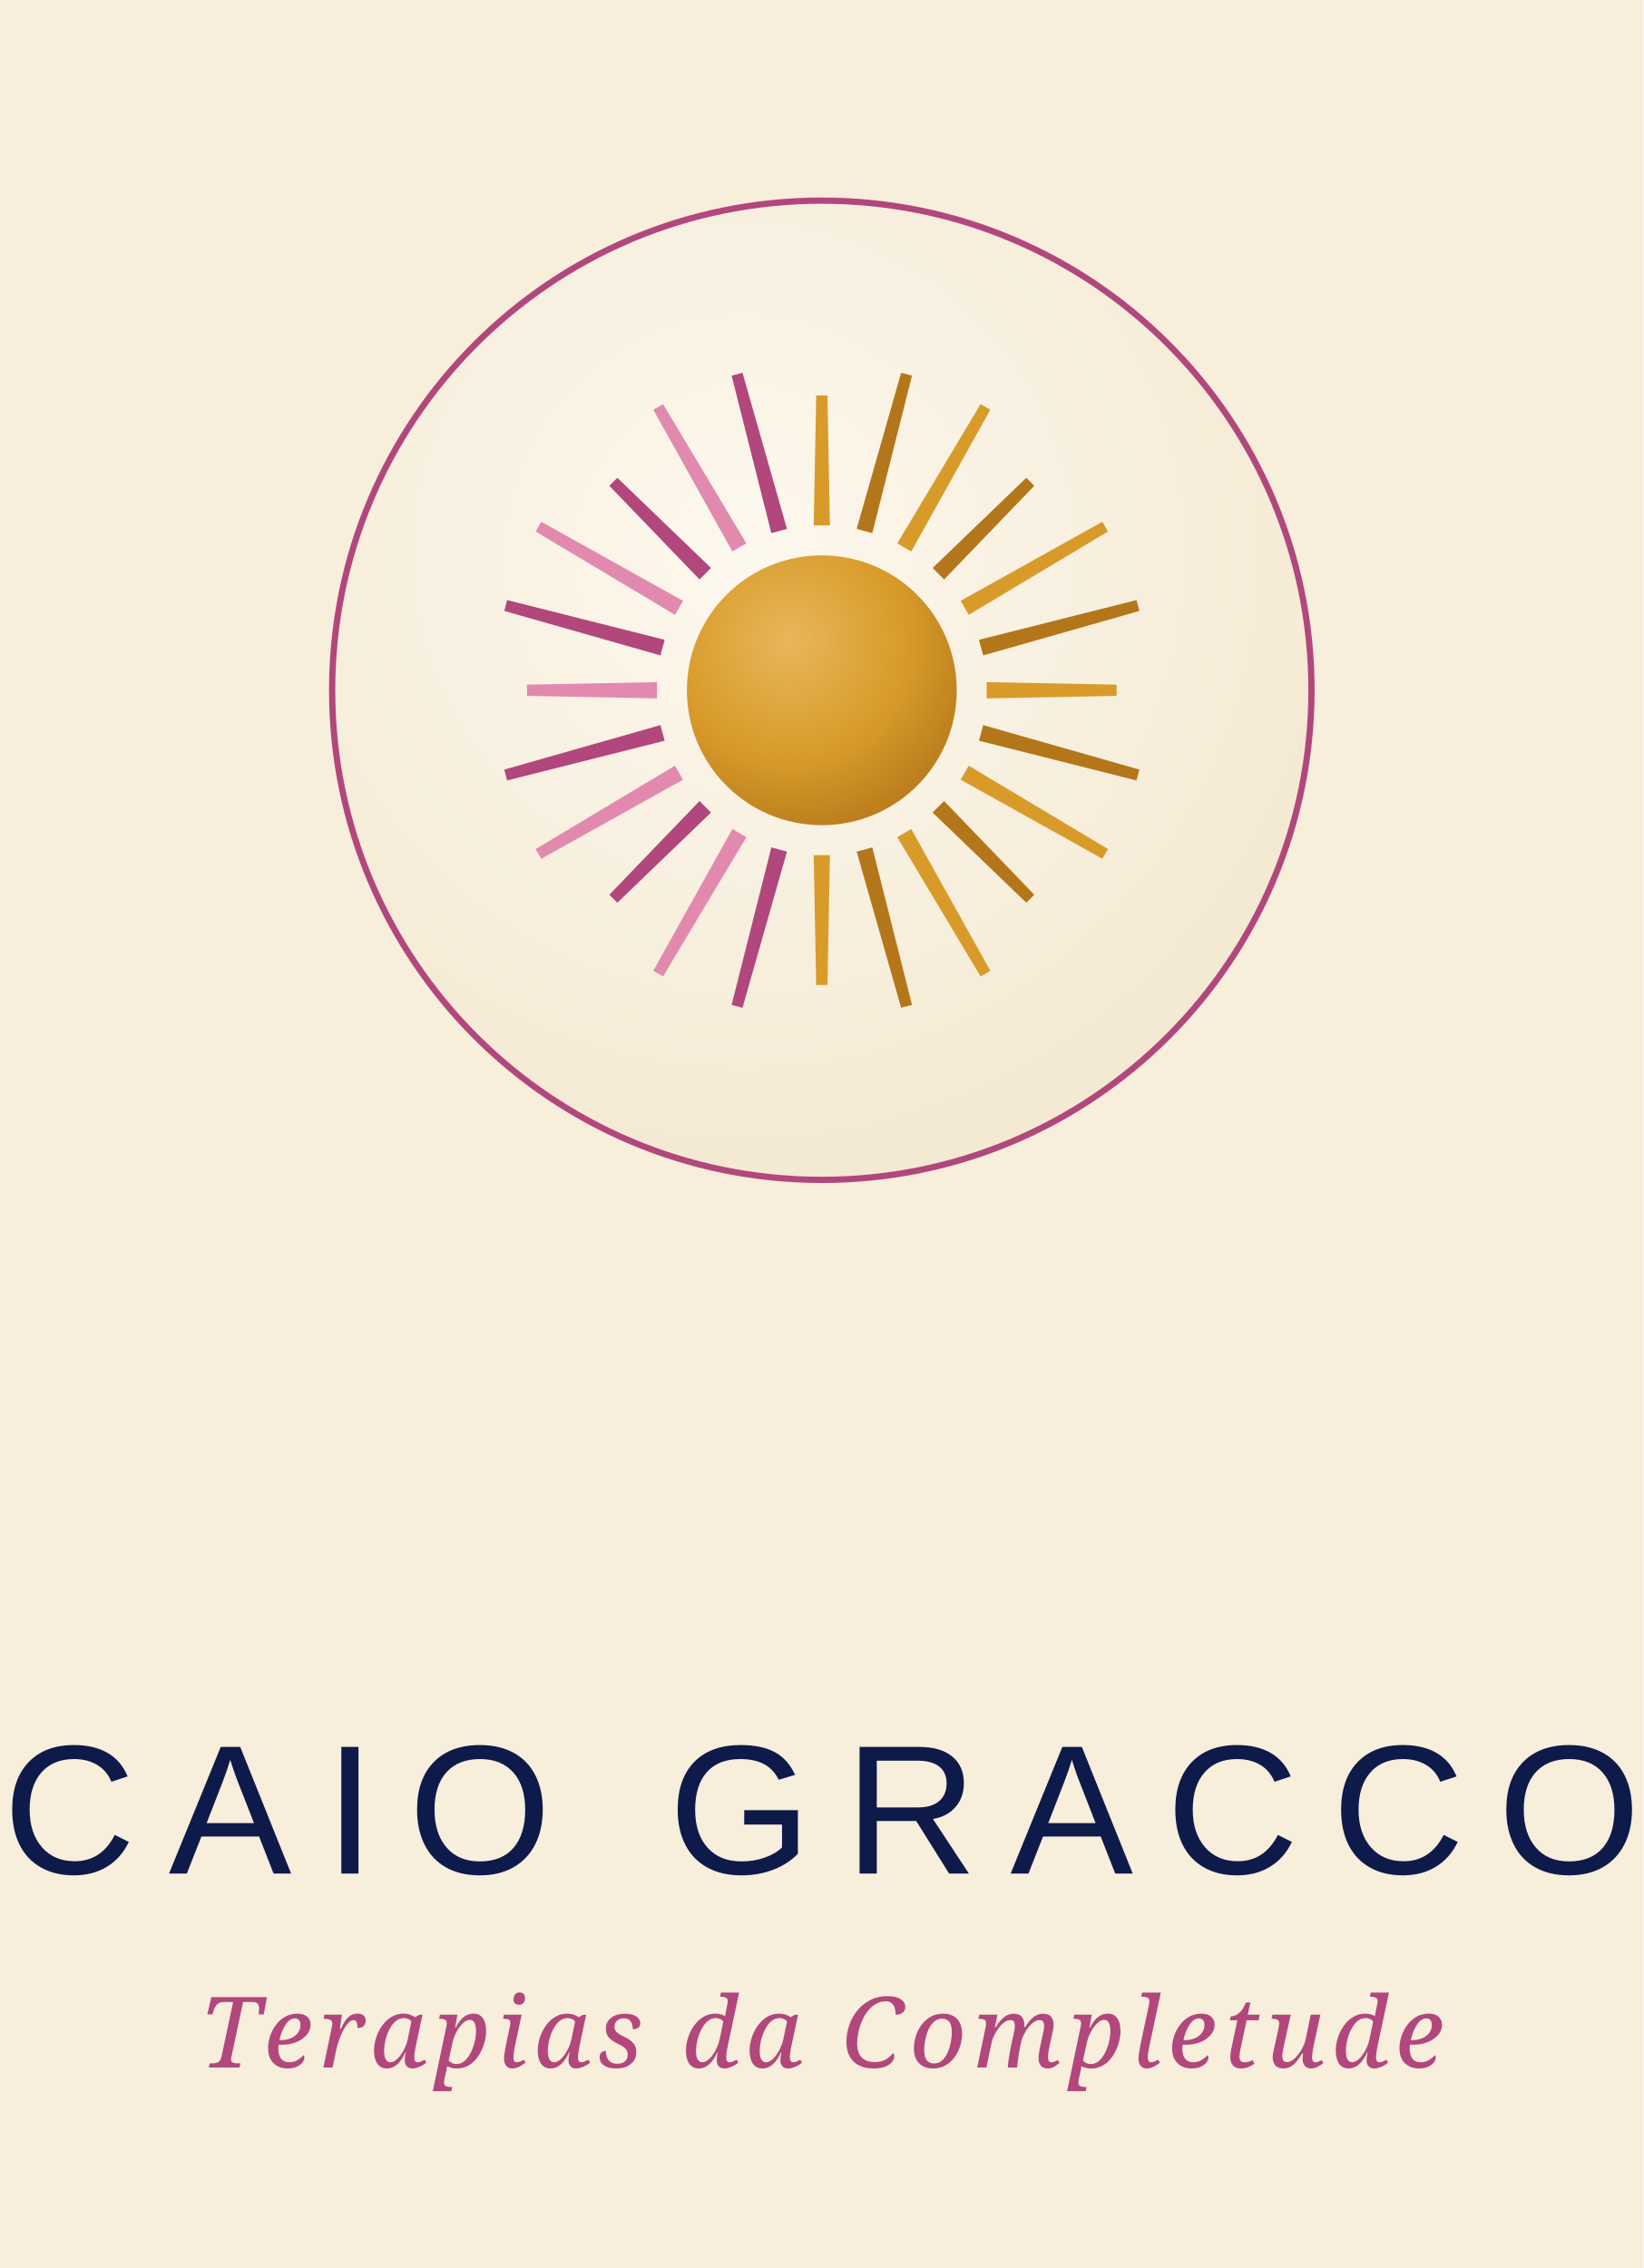
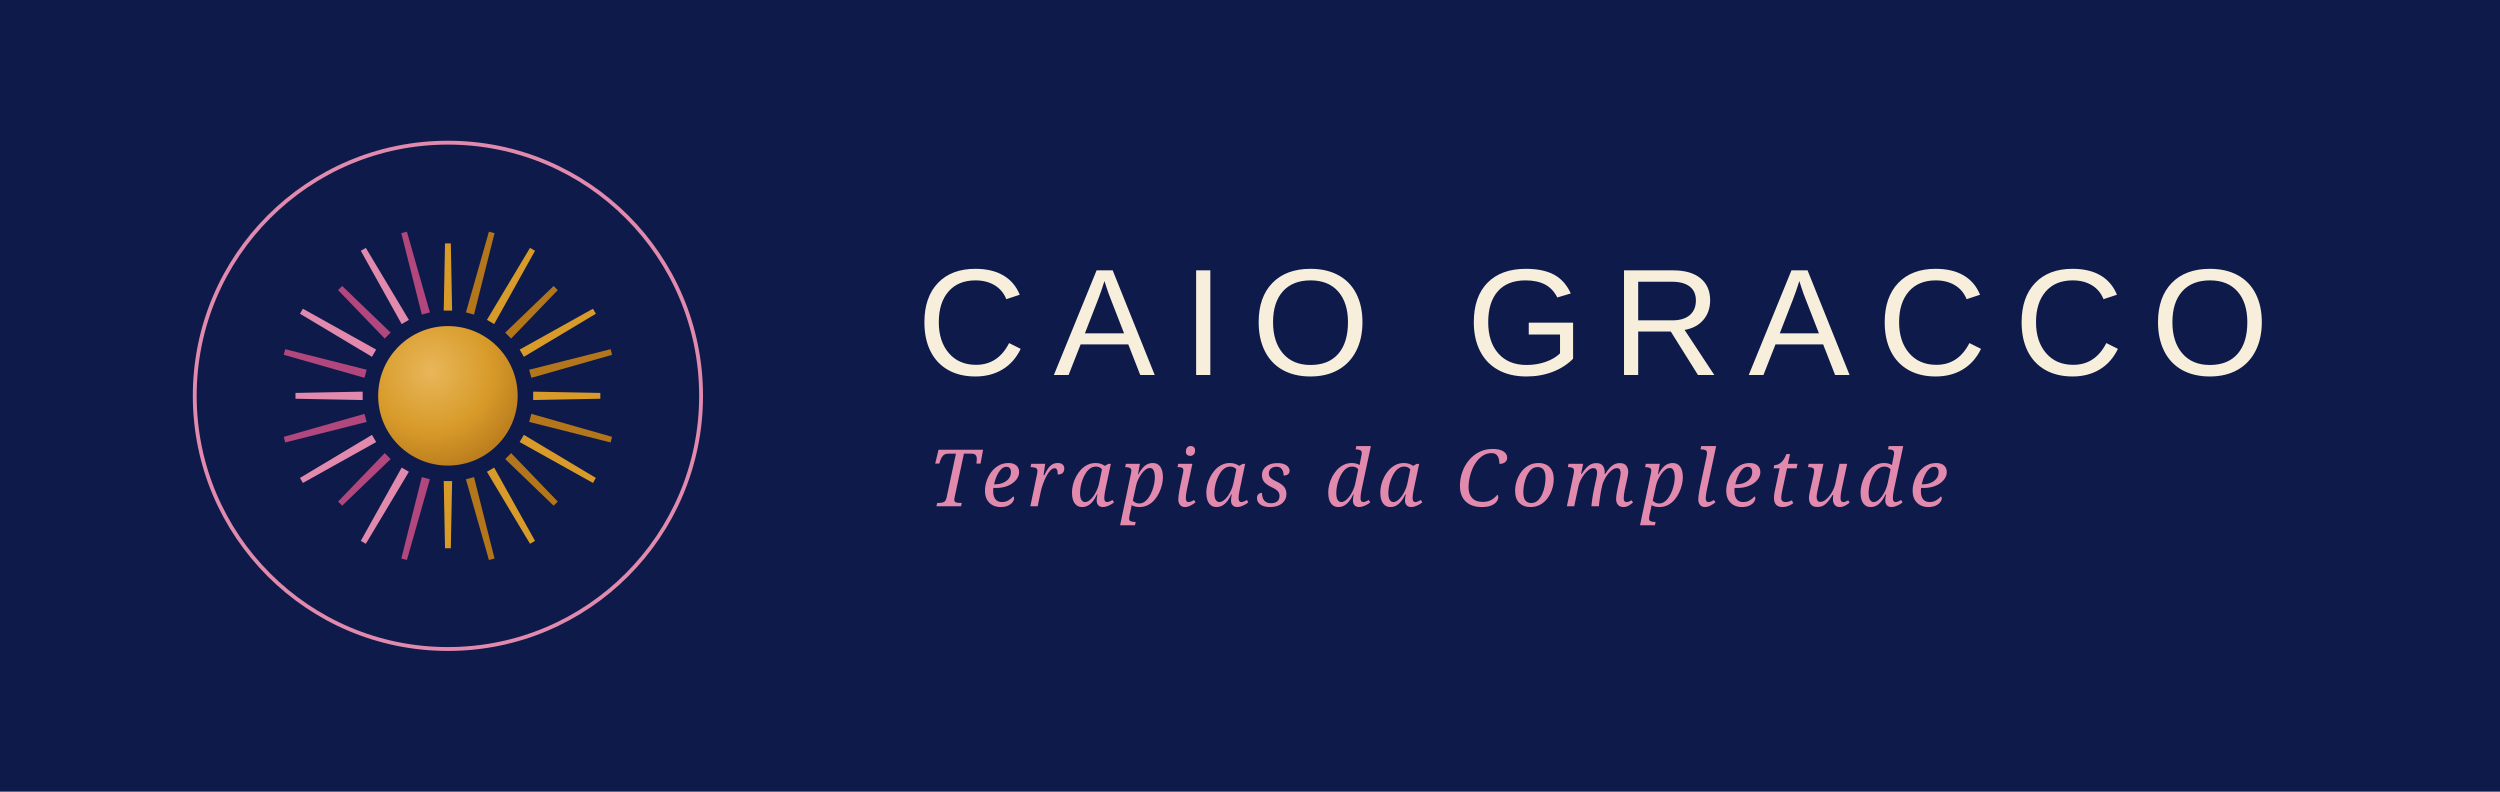
- <svg xmlns="http://www.w3.org/2000/svg" viewBox="0 0 1000 1380" width="1000" height="1380" role="img" aria-label="Caio Gracco — Terapias da Completude">
-   <rect width="1000" height="1380" fill="#F7EEDB" />
-   <g transform="translate(120 40) scale(0.76)">
+ <svg xmlns="http://www.w3.org/2000/svg" viewBox="0 0 2400 760" width="2400" height="760" role="img" aria-label="Caio Gracco — Terapias da Completude">
+   <rect width="2400" height="760" fill="#0D1A4A" />
+   <g transform="translate(120 70) scale(0.62)">
    <defs>
      <radialGradient id="cg-nucleo" cx="0.38" cy="0.32" r="0.78">
        <stop offset="0" stop-color="#E8B65A" />
        <stop offset="0.55" stop-color="#D89B2A" />
        <stop offset="1" stop-color="#B4761A" />
      </radialGradient>
      <radialGradient id="cg-fundo" cx="0.42" cy="0.36" r="0.78">
        <stop offset="0" stop-color="#FDF8EE" />
        <stop offset="1" stop-color="#F2E6CD" />
      </radialGradient>
    </defs>
-     <circle cx="500" cy="500" r="392" fill="url(#cg-fundo)" stroke="#B1477C" stroke-width="5" />
+     <circle cx="500" cy="500" r="392" fill="none" stroke="#E289AE" stroke-width="6" />
    <g>
      <path d="M506.5 368.0L504.5 264.0L495.5 264.0L493.5 368.0Z" fill="#D89B2A" />
      <path d="M540.4 374.2L572.2 248.1L563.5 245.8L527.9 370.8Z" fill="#B4761A" />
      <path d="M571.6 388.9L634.9 275.4L627.1 270.9L560.4 382.4Z" fill="#D89B2A" />
      <path d="M597.9 411.3L670.1 336.3L663.7 329.9L588.7 402.1Z" fill="#B4761A" />
      <path d="M617.6 439.6L729.1 372.9L724.6 365.1L611.1 428.4Z" fill="#D89B2A" />
      <path d="M629.2 472.1L754.2 436.5L751.9 427.8L625.8 459.6Z" fill="#B4761A" />
      <path d="M632.0 506.5L736.0 504.5L736.0 495.5L632.0 493.5Z" fill="#D89B2A" />
      <path d="M625.8 540.4L751.9 572.2L754.2 563.5L629.2 527.9Z" fill="#B4761A" />
      <path d="M611.1 571.6L724.6 634.9L729.1 627.1L617.6 560.4Z" fill="#D89B2A" />
      <path d="M588.7 597.9L663.7 670.1L670.1 663.7L597.9 588.7Z" fill="#B4761A" />
      <path d="M560.4 617.6L627.1 729.1L634.9 724.6L571.6 611.1Z" fill="#D89B2A" />
      <path d="M527.9 629.2L563.5 754.2L572.2 751.9L540.4 625.8Z" fill="#B4761A" />
      <path d="M493.5 632.0L495.5 736.0L504.5 736.0L506.5 632.0Z" fill="#D89B2A" />
      <path d="M459.6 625.8L427.8 751.9L436.5 754.2L472.1 629.2Z" fill="#B1477C" />
      <path d="M428.4 611.1L365.1 724.6L372.9 729.1L439.6 617.6Z" fill="#E289AE" />
      <path d="M402.1 588.7L329.9 663.7L336.3 670.1L411.3 597.9Z" fill="#B1477C" />
      <path d="M382.4 560.4L270.9 627.1L275.4 634.9L388.9 571.6Z" fill="#E289AE" />
      <path d="M370.8 527.9L245.8 563.5L248.1 572.2L374.2 540.4Z" fill="#B1477C" />
      <path d="M368.0 493.5L264.0 495.5L264.0 504.5L368.0 506.5Z" fill="#E289AE" />
      <path d="M374.2 459.6L248.1 427.8L245.8 436.5L370.8 472.1Z" fill="#B1477C" />
      <path d="M388.9 428.4L275.4 365.1L270.9 372.9L382.4 439.6Z" fill="#E289AE" />
      <path d="M411.3 402.1L336.3 329.9L329.9 336.3L402.1 411.3Z" fill="#B1477C" />
      <path d="M439.6 382.4L372.9 270.9L365.1 275.4L428.4 388.9Z" fill="#E289AE" />
      <path d="M472.1 370.8L436.5 245.8L427.8 248.1L459.6 374.2Z" fill="#B1477C" />
    </g>
    <circle cx="500" cy="500" r="108" fill="url(#cg-nucleo)" />
  </g>
-   <text x="500" y="1140" text-anchor="middle" font-family="Jost, 'Trebuchet MS', 'Helvetica Neue', Arial, sans-serif" font-size="112" font-weight="300" letter-spacing="20" fill="#0D1A4A">CAIO GRACCO</text>
-   <text x="500" y="1258" text-anchor="middle" font-family="'Cormorant Garamond', Georgia, serif" font-style="italic" font-size="60" letter-spacing="4" fill="#B1477C">Terapias da Completude</text>
+   <text x="880" y="360" font-family="Jost, 'Trebuchet MS', 'Helvetica Neue', Arial, sans-serif" font-size="146" font-weight="300" letter-spacing="26" fill="#F7EEDB">CAIO GRACCO</text>
+   <text x="892" y="486" font-family="'Cormorant Garamond', Georgia, serif" font-style="italic" font-size="76" letter-spacing="6" fill="#E289AE">Terapias da Completude</text>
</svg>
